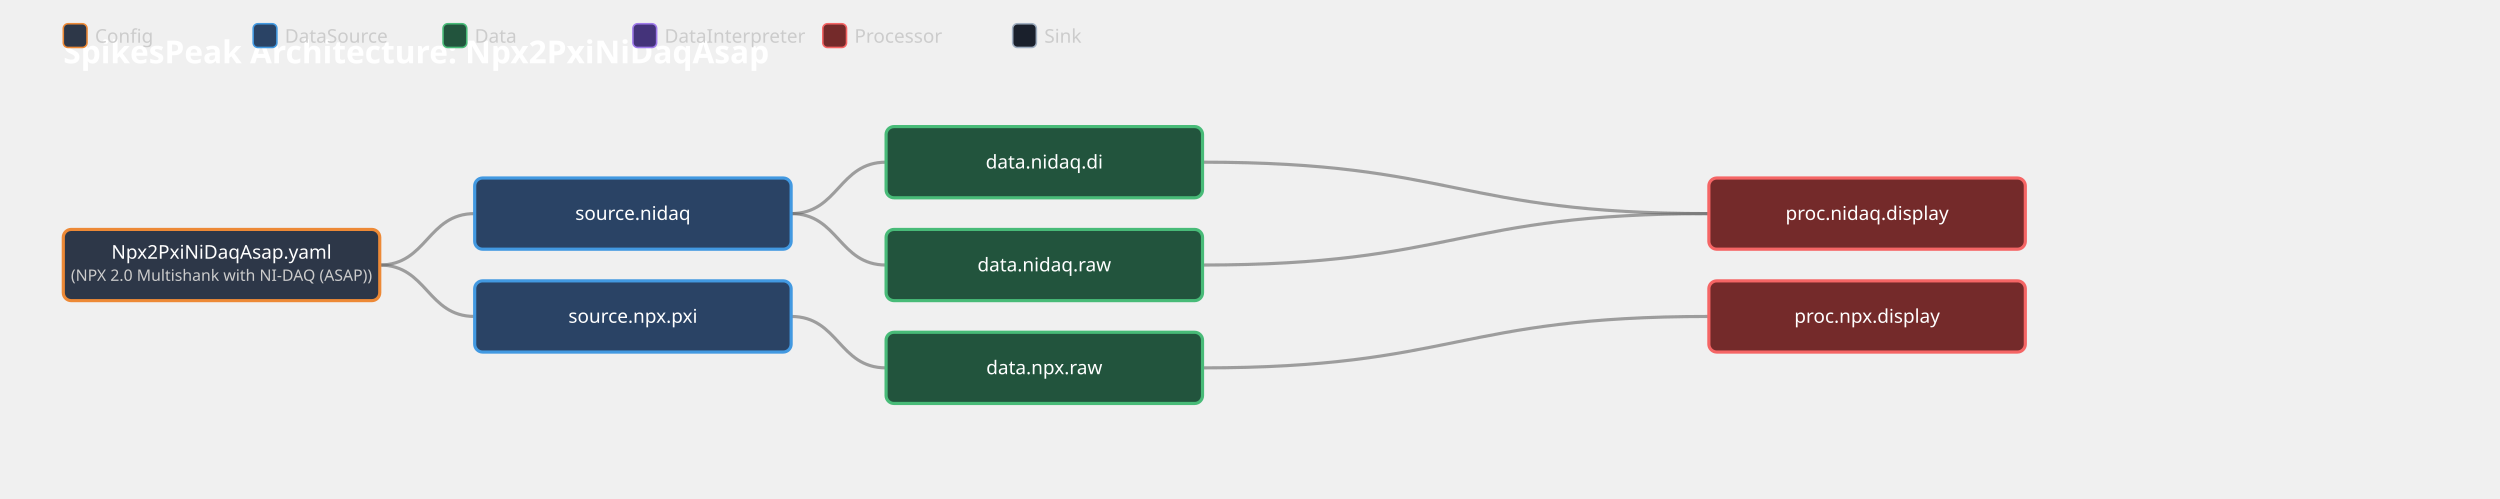
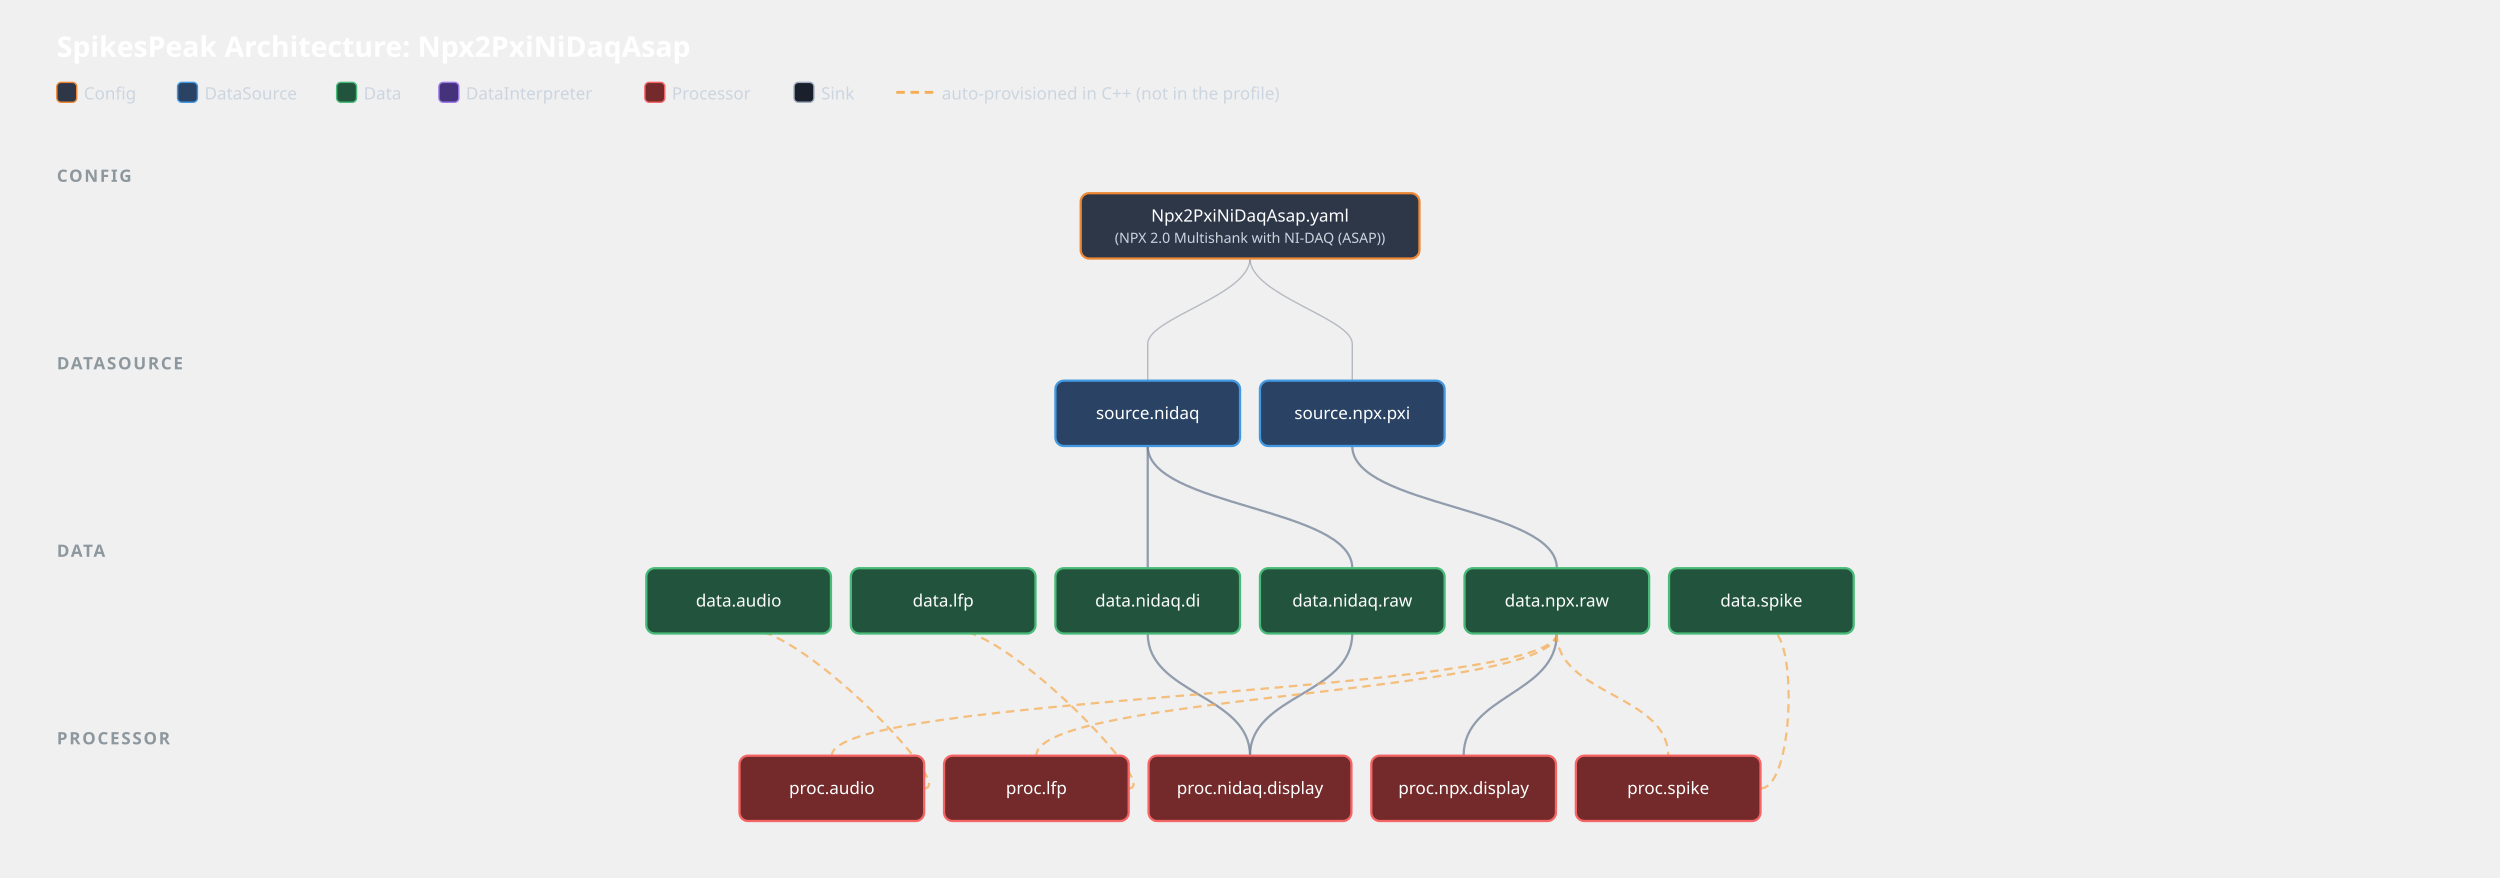
- <svg xmlns="http://www.w3.org/2000/svg" width="1580.0" height="315.0" style="background-color: #1a1a1a;">
+ <svg xmlns="http://www.w3.org/2000/svg" width="1760.0" height="618.0" viewBox="0 0 1760.0 618.0" preserveAspectRatio="xMidYMin meet" style="background-color: #1a1a1a; max-width: 100%; height: auto;">
  <text x="40" y="40" fill="#fff" font-family="sans-serif" font-size="20" font-weight="bold">SpikesPeak Architecture: Npx2PxiNiDaqAsap</text>
  <g id="legend">
-     <rect x="40" y="15" width="15" height="15" rx="3" fill="#2d3748" stroke="#ed8936" stroke-width="1" />
-     <text x="60" y="27" fill="#ccc" font-family="sans-serif" font-size="12">Config</text>
-     <rect x="160" y="15" width="15" height="15" rx="3" fill="#2a4365" stroke="#4299e1" stroke-width="1" />
-     <text x="180" y="27" fill="#ccc" font-family="sans-serif" font-size="12">DataSource</text>
-     <rect x="280" y="15" width="15" height="15" rx="3" fill="#22543d" stroke="#48bb78" stroke-width="1" />
-     <text x="300" y="27" fill="#ccc" font-family="sans-serif" font-size="12">Data</text>
-     <rect x="400" y="15" width="15" height="15" rx="3" fill="#44337a" stroke="#9f7aea" stroke-width="1" />
-     <text x="420" y="27" fill="#ccc" font-family="sans-serif" font-size="12">DataInterpreter</text>
-     <rect x="520" y="15" width="15" height="15" rx="3" fill="#742a2a" stroke="#f56565" stroke-width="1" />
-     <text x="540" y="27" fill="#ccc" font-family="sans-serif" font-size="12">Processor</text>
-     <rect x="640" y="15" width="15" height="15" rx="3" fill="#1a202c" stroke="#a0aec0" stroke-width="1" />
-     <text x="660" y="27" fill="#ccc" font-family="sans-serif" font-size="12">Sink</text>
+     <rect x="40" y="58" width="14" height="14" rx="3" fill="#2d3748" stroke="#ed8936" stroke-width="1" />
+     <text x="59" y="70" fill="#cbd5e0" font-family="sans-serif" font-size="12">Config</text>
+     <rect x="125" y="58" width="14" height="14" rx="3" fill="#2a4365" stroke="#4299e1" stroke-width="1" />
+     <text x="144" y="70" fill="#cbd5e0" font-family="sans-serif" font-size="12">DataSource</text>
+     <rect x="237" y="58" width="14" height="14" rx="3" fill="#22543d" stroke="#48bb78" stroke-width="1" />
+     <text x="256" y="70" fill="#cbd5e0" font-family="sans-serif" font-size="12">Data</text>
+     <rect x="309" y="58" width="14" height="14" rx="3" fill="#44337a" stroke="#9f7aea" stroke-width="1" />
+     <text x="328" y="70" fill="#cbd5e0" font-family="sans-serif" font-size="12">DataInterpreter</text>
+     <rect x="454" y="58" width="14" height="14" rx="3" fill="#742a2a" stroke="#f56565" stroke-width="1" />
+     <text x="473" y="70" fill="#cbd5e0" font-family="sans-serif" font-size="12">Processor</text>
+     <rect x="559" y="58" width="14" height="14" rx="3" fill="#1a202c" stroke="#a0aec0" stroke-width="1" />
+     <text x="578" y="70" fill="#cbd5e0" font-family="sans-serif" font-size="12">Sink</text>
+     <path d="M 631 65 l 26 0" stroke="#f6ad55" stroke-width="2" stroke-dasharray="6 4" />
+     <text x="663" y="70" fill="#cbd5e0" font-family="sans-serif" font-size="12">auto-provisioned in C++ (not in the profile)</text>
  </g>
  <g id="edges">
-     <path d="M 240.0 167.5 C 270.0 167.5, 270.0 135.0, 300.0 135.0" fill="none" stroke="#666" stroke-width="2" opacity="0.6" />
-     <path d="M 240.0 167.5 C 270.0 167.5, 270.0 200.0, 300.0 200.0" fill="none" stroke="#666" stroke-width="2" opacity="0.6" />
-     <path d="M 760.0 102.5 C 920.0 102.5, 920.0 135.0, 1080.0 135.0" fill="none" stroke="#666" stroke-width="2" opacity="0.6" />
-     <path d="M 760.0 167.5 C 920.0 167.5, 920.0 135.0, 1080.0 135.0" fill="none" stroke="#666" stroke-width="2" opacity="0.6" />
-     <path d="M 760.0 232.5 C 920.0 232.5, 920.0 200.0, 1080.0 200.0" fill="none" stroke="#666" stroke-width="2" opacity="0.6" />
-     <path d="M 500.0 135.0 C 530.0 135.0, 530.0 102.5, 560.0 102.5" fill="none" stroke="#666" stroke-width="2" opacity="0.6" />
-     <path d="M 500.0 135.0 C 530.0 135.0, 530.0 167.5, 560.0 167.5" fill="none" stroke="#666" stroke-width="2" opacity="0.6" />
-     <path d="M 500.0 200.0 C 530.0 200.0, 530.0 232.5, 560.0 232.5" fill="none" stroke="#666" stroke-width="2" opacity="0.6" />
+     <path d="M 880.0 182.0 C 880.0 207.8, 808.0 224.0, 808.0 242.0 L 808.0 268.0" fill="none" stroke="#4a5568" stroke-width="1.0" opacity="0.35" />
+     <path d="M 880.0 182.0 C 880.0 207.8, 952.0 224.0, 952.0 242.0 L 952.0 268.0" fill="none" stroke="#4a5568" stroke-width="1.0" opacity="0.35" />
+     <path d="M 808.0 446.0 C 808.0 489.0, 880.0 489.0, 880.0 532.0" fill="none" stroke="#718096" stroke-width="1.6" opacity="0.75" />
+     <path d="M 952.0 446.0 C 952.0 489.0, 880.0 489.0, 880.0 532.0" fill="none" stroke="#718096" stroke-width="1.6" opacity="0.75" />
+     <path d="M 1096.0 446.0 C 1096.0 489.0, 585.6 489.0, 585.6 532.0" fill="none" stroke="#f6ad55" stroke-width="1.6" opacity="0.75" stroke-dasharray="6 4" />
+     <path d="M 1096.0 446.0 C 1096.0 489.0, 729.6 489.0, 729.6 532.0" fill="none" stroke="#f6ad55" stroke-width="1.6" opacity="0.75" stroke-dasharray="6 4" />
+     <path d="M 1096.0 446.0 C 1096.0 489.0, 1030.4 489.0, 1030.4 532.0" fill="none" stroke="#718096" stroke-width="1.6" opacity="0.75" />
+     <path d="M 1096.0 446.0 C 1096.0 489.0, 1174.4 489.0, 1174.4 532.0" fill="none" stroke="#f6ad55" stroke-width="1.6" opacity="0.75" stroke-dasharray="6 4" />
+     <path d="M 650.6 555.0 C 676.6 555.0, 546.0 423.0, 520.0 446.0" fill="none" stroke="#f6ad55" stroke-width="1.6" opacity="0.75" stroke-dasharray="6 4" />
+     <path d="M 794.6 555.0 C 820.6 555.0, 690.0 423.0, 664.0 446.0" fill="none" stroke="#f6ad55" stroke-width="1.6" opacity="0.75" stroke-dasharray="6 4" />
+     <path d="M 1239.4 555.0 C 1265.4 555.0, 1266.0 423.0, 1240.0 446.0" fill="none" stroke="#f6ad55" stroke-width="1.6" opacity="0.75" stroke-dasharray="6 4" />
+     <path d="M 808.0 314.0 C 808.0 357.0, 808.0 357.0, 808.0 400.0" fill="none" stroke="#718096" stroke-width="1.6" opacity="0.75" />
+     <path d="M 808.0 314.0 C 808.0 357.0, 952.0 357.0, 952.0 400.0" fill="none" stroke="#718096" stroke-width="1.6" opacity="0.75" />
+     <path d="M 952.0 314.0 C 952.0 357.0, 1096.0 357.0, 1096.0 400.0" fill="none" stroke="#718096" stroke-width="1.6" opacity="0.75" />
  </g>
  <g id="nodes">
-     <rect x="40.0" y="145.0" width="200" height="45" rx="5" fill="#2d3748" stroke="#ed8936" stroke-width="2" />
-     <text x="140.0" y="163.5" fill="#fff" font-family="sans-serif" font-size="12" text-anchor="middle">Npx2PxiNiDaqAsap.yaml</text>
-     <text x="140.0" y="177.5" fill="#ccc" font-family="sans-serif" font-size="10" text-anchor="middle">(NPX 2.0 Multishank with NI-DAQ (ASAP))</text>
-     <rect x="560.0" y="80.0" width="200" height="45" rx="5" fill="#22543d" stroke="#48bb78" stroke-width="2" />
-     <text x="660.0" y="106.5" fill="#fff" font-family="sans-serif" font-size="12" text-anchor="middle">data.nidaq.di</text>
-     <rect x="560.0" y="145.0" width="200" height="45" rx="5" fill="#22543d" stroke="#48bb78" stroke-width="2" />
-     <text x="660.0" y="171.5" fill="#fff" font-family="sans-serif" font-size="12" text-anchor="middle">data.nidaq.raw</text>
-     <rect x="560.0" y="210.0" width="200" height="45" rx="5" fill="#22543d" stroke="#48bb78" stroke-width="2" />
-     <text x="660.0" y="236.5" fill="#fff" font-family="sans-serif" font-size="12" text-anchor="middle">data.npx.raw</text>
-     <rect x="1080.0" y="112.5" width="200" height="45" rx="5" fill="#742a2a" stroke="#f56565" stroke-width="2" />
-     <text x="1180.0" y="139.0" fill="#fff" font-family="sans-serif" font-size="12" text-anchor="middle">proc.nidaq.display</text>
-     <rect x="1080.0" y="177.5" width="200" height="45" rx="5" fill="#742a2a" stroke="#f56565" stroke-width="2" />
-     <text x="1180.0" y="204.0" fill="#fff" font-family="sans-serif" font-size="12" text-anchor="middle">proc.npx.display</text>
-     <rect x="300.0" y="112.5" width="200" height="45" rx="5" fill="#2a4365" stroke="#4299e1" stroke-width="2" />
-     <text x="400.0" y="139.0" fill="#fff" font-family="sans-serif" font-size="12" text-anchor="middle">source.nidaq</text>
-     <rect x="300.0" y="177.5" width="200" height="45" rx="5" fill="#2a4365" stroke="#4299e1" stroke-width="2" />
-     <text x="400.0" y="204.0" fill="#fff" font-family="sans-serif" font-size="12" text-anchor="middle">source.npx.pxi</text>
+     <text x="40" y="128.0" fill="#8d979e" font-family="sans-serif" font-size="12" font-weight="bold" letter-spacing="1.2">CONFIG</text>
+     <text x="40" y="260.0" fill="#8d979e" font-family="sans-serif" font-size="12" font-weight="bold" letter-spacing="1.2">DATASOURCE</text>
+     <text x="40" y="392.0" fill="#8d979e" font-family="sans-serif" font-size="12" font-weight="bold" letter-spacing="1.2">DATA</text>
+     <text x="40" y="524.0" fill="#8d979e" font-family="sans-serif" font-size="12" font-weight="bold" letter-spacing="1.2">PROCESSOR</text>
+     <rect x="760.8" y="136.0" width="238.5" height="46" rx="6" fill="#2d3748" stroke="#ed8936" stroke-width="1.6" />
+     <text x="880.0" y="156.0" fill="#fff" font-family="sans-serif" font-size="12" text-anchor="middle">Npx2PxiNiDaqAsap.yaml</text>
+     <text x="880.0" y="171.0" fill="#cbd5e0" font-family="sans-serif" font-size="10" text-anchor="middle">(NPX 2.0 Multishank with NI-DAQ (ASAP))</text>
+     <rect x="455.0" y="400.0" width="130.0" height="46" rx="6" fill="#22543d" stroke="#48bb78" stroke-width="1.6" />
+     <text x="520.0" y="427.0" fill="#fff" font-family="sans-serif" font-size="12" text-anchor="middle">data.audio</text>
+     <rect x="599.0" y="400.0" width="130.0" height="46" rx="6" fill="#22543d" stroke="#48bb78" stroke-width="1.6" />
+     <text x="664.0" y="427.0" fill="#fff" font-family="sans-serif" font-size="12" text-anchor="middle">data.lfp</text>
+     <rect x="743.0" y="400.0" width="130.0" height="46" rx="6" fill="#22543d" stroke="#48bb78" stroke-width="1.6" />
+     <text x="808.0" y="427.0" fill="#fff" font-family="sans-serif" font-size="12" text-anchor="middle">data.nidaq.di</text>
+     <rect x="887.0" y="400.0" width="130.0" height="46" rx="6" fill="#22543d" stroke="#48bb78" stroke-width="1.6" />
+     <text x="952.0" y="427.0" fill="#fff" font-family="sans-serif" font-size="12" text-anchor="middle">data.nidaq.raw</text>
+     <rect x="1031.0" y="400.0" width="130.0" height="46" rx="6" fill="#22543d" stroke="#48bb78" stroke-width="1.6" />
+     <text x="1096.0" y="427.0" fill="#fff" font-family="sans-serif" font-size="12" text-anchor="middle">data.npx.raw</text>
+     <rect x="1175.0" y="400.0" width="130.0" height="46" rx="6" fill="#22543d" stroke="#48bb78" stroke-width="1.6" />
+     <text x="1240.0" y="427.0" fill="#fff" font-family="sans-serif" font-size="12" text-anchor="middle">data.spike</text>
+     <rect x="520.6" y="532.0" width="130.0" height="46" rx="6" fill="#742a2a" stroke="#f56565" stroke-width="1.6" />
+     <text x="585.6" y="559.0" fill="#fff" font-family="sans-serif" font-size="12" text-anchor="middle">proc.audio</text>
+     <rect x="664.6" y="532.0" width="130.0" height="46" rx="6" fill="#742a2a" stroke="#f56565" stroke-width="1.6" />
+     <text x="729.6" y="559.0" fill="#fff" font-family="sans-serif" font-size="12" text-anchor="middle">proc.lfp</text>
+     <rect x="808.6" y="532.0" width="142.8" height="46" rx="6" fill="#742a2a" stroke="#f56565" stroke-width="1.6" />
+     <text x="880.0" y="559.0" fill="#fff" font-family="sans-serif" font-size="12" text-anchor="middle">proc.nidaq.display</text>
+     <rect x="965.4" y="532.0" width="130.0" height="46" rx="6" fill="#742a2a" stroke="#f56565" stroke-width="1.6" />
+     <text x="1030.4" y="559.0" fill="#fff" font-family="sans-serif" font-size="12" text-anchor="middle">proc.npx.display</text>
+     <rect x="1109.4" y="532.0" width="130.0" height="46" rx="6" fill="#742a2a" stroke="#f56565" stroke-width="1.6" />
+     <text x="1174.4" y="559.0" fill="#fff" font-family="sans-serif" font-size="12" text-anchor="middle">proc.spike</text>
+     <rect x="743.0" y="268.0" width="130.0" height="46" rx="6" fill="#2a4365" stroke="#4299e1" stroke-width="1.6" />
+     <text x="808.0" y="295.0" fill="#fff" font-family="sans-serif" font-size="12" text-anchor="middle">source.nidaq</text>
+     <rect x="887.0" y="268.0" width="130.0" height="46" rx="6" fill="#2a4365" stroke="#4299e1" stroke-width="1.6" />
+     <text x="952.0" y="295.0" fill="#fff" font-family="sans-serif" font-size="12" text-anchor="middle">source.npx.pxi</text>
  </g>
</svg>
